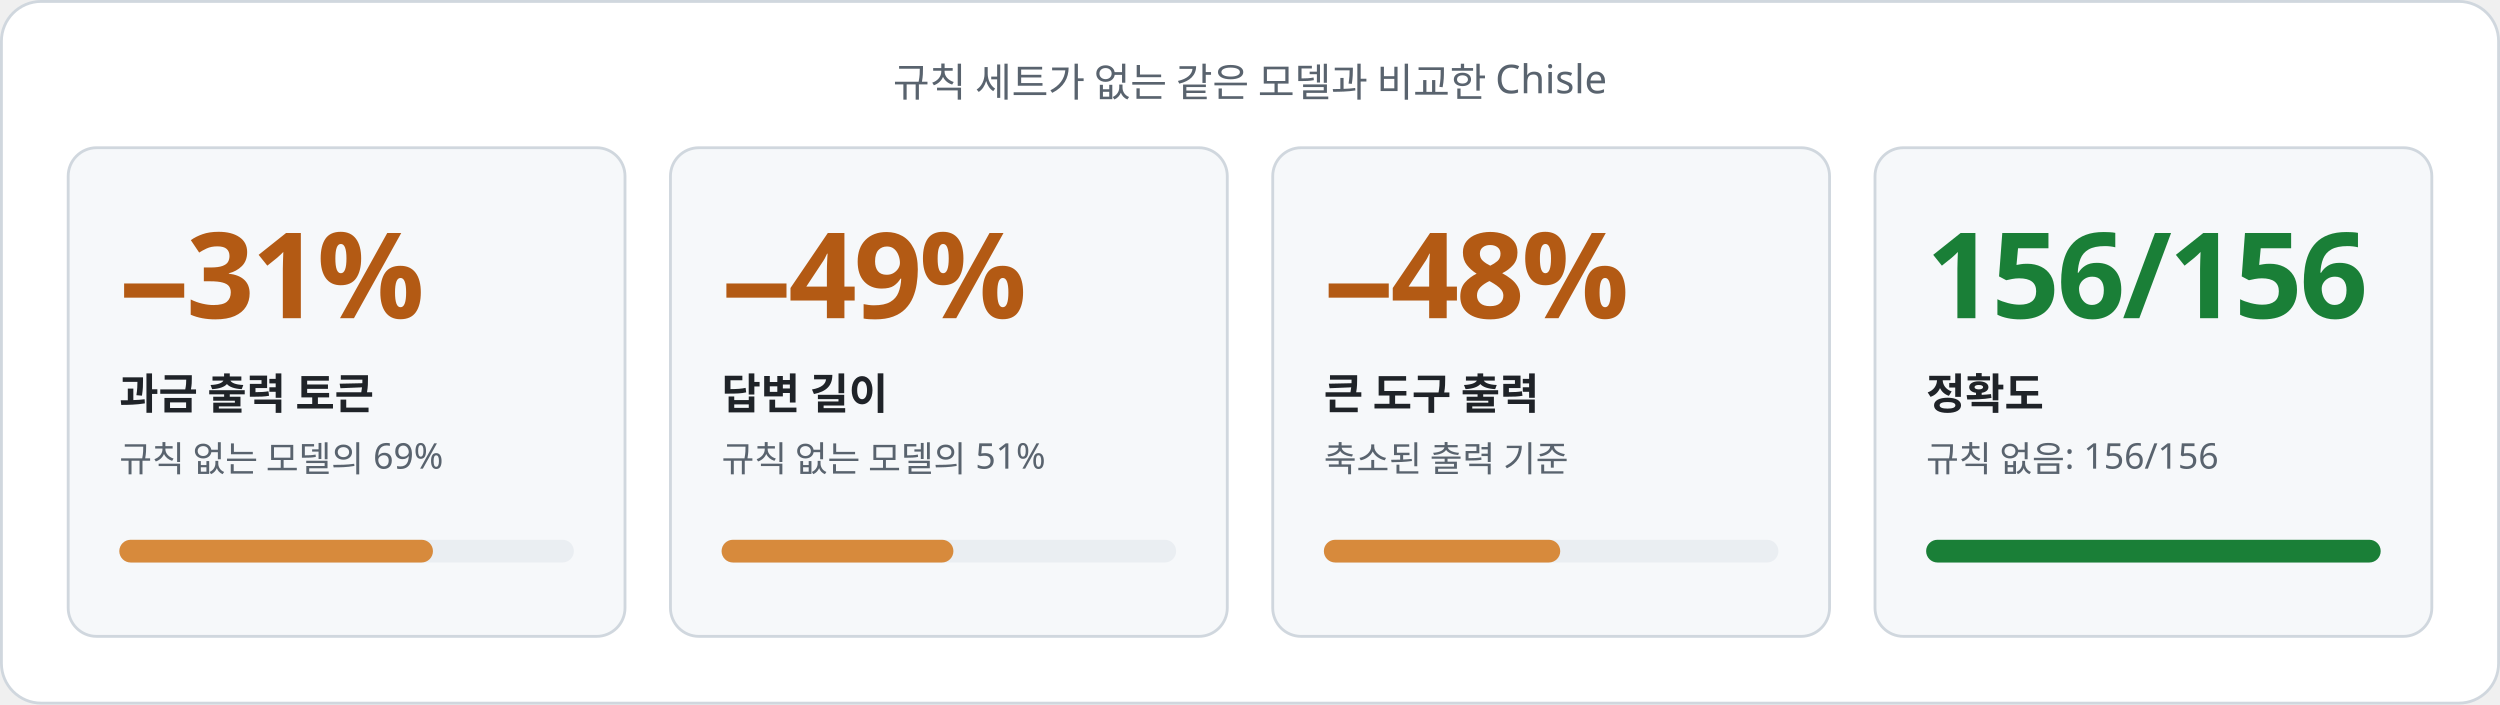
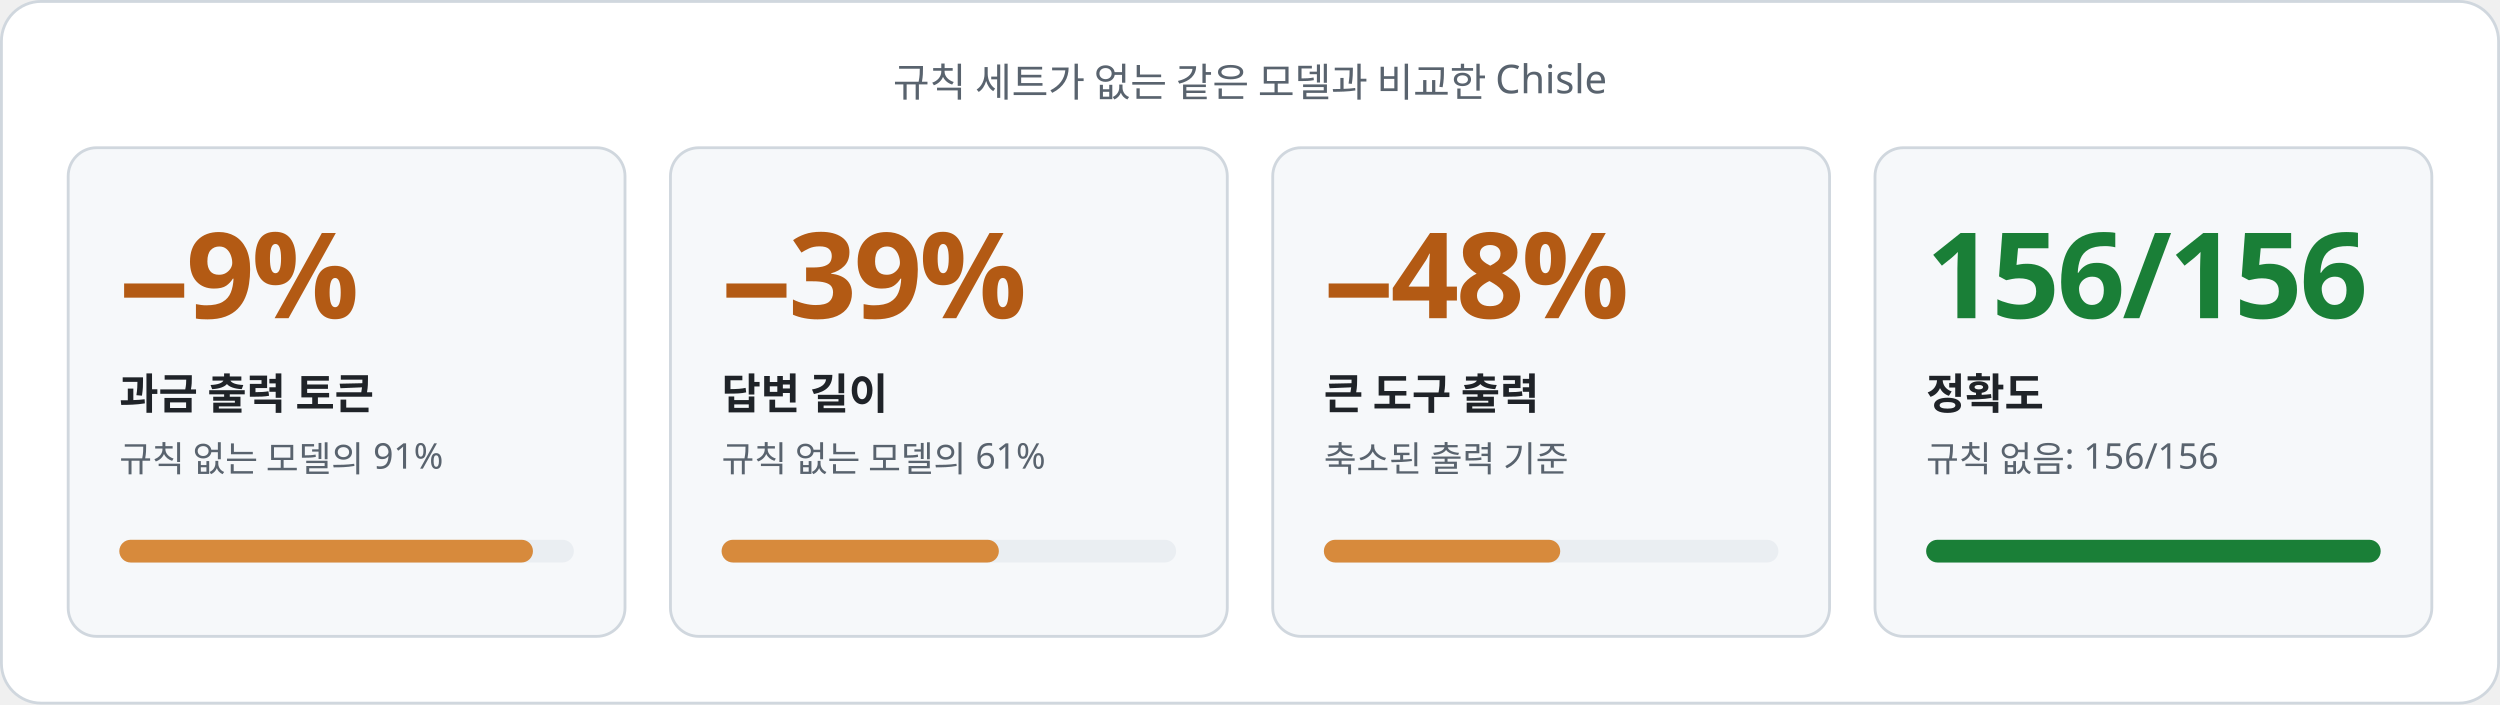
- <svg xmlns="http://www.w3.org/2000/svg" width="880" height="248" viewBox="0 0 880 248" font-family="-apple-system,BlinkMacSystemFont,'Segoe UI','Noto Sans',Helvetica,Arial,sans-serif" xml:space="preserve" role="img" aria-label="Chisle versus the same model with no ruleset: 31% fewer billed output tokens, answers 49% shorter, oversized tool output 48% smaller, accuracy 156 of 156, the same as the bare model.">
+ <svg xmlns="http://www.w3.org/2000/svg" width="880" height="248" viewBox="0 0 880 248" font-family="-apple-system,BlinkMacSystemFont,'Segoe UI','Noto Sans',Helvetica,Arial,sans-serif" xml:space="preserve" role="img" aria-label="Chisle versus the same model with no ruleset: 9% fewer billed output tokens, answers 39% shorter, oversized tool output 48% smaller, accuracy 156 of 156, the same as the bare model.">
  <rect x="0.5" y="0.5" width="879" height="247" rx="14" fill="#ffffff" stroke="#d0d7de" />
  <text x="440" y="34" font-size="14" fill="#59636e" text-anchor="middle">규칙 세트가 없는 같은 모델과 비교한 Chisle</text>
  <g>
    <animate attributeName="opacity" values="0;0;1" keyTimes="0;0.000;1" dur="0.6s" fill="freeze" />
    <animateTransform attributeName="transform" type="translate" values="0 10;0 10;0 0" keyTimes="0;0.000;1" dur="0.6s" fill="freeze" calcMode="spline" keySplines="0 0 1 1;0.2 0.7 0.2 1" />
    <rect x="24" y="52" width="196" height="172" rx="10" fill="#f6f8fa" stroke="#d0d7de" />
-     <text x="42" y="112" font-size="42" font-weight="800" letter-spacing="-1" fill="#b35a14">−31%</text>
+     <text x="42" y="112" font-size="42" font-weight="800" letter-spacing="-1" fill="#b35a14">−9%</text>
    <text x="42" y="144" font-size="15" font-weight="600" fill="#1f2328">과금 출력 토큰</text>
-     <text x="42" y="166" font-size="12.5" fill="#59636e">규칙 없는 모델의 69%</text>
+     <text x="42" y="166" font-size="12.5" fill="#59636e">규칙 없는 모델의 91%</text>
    <rect x="42" y="190" width="160" height="8" rx="4" fill="#eaeef2" />
-     <rect x="42" y="190" width="110.4" height="8" rx="4" fill="#d78a3c">
-       <animate attributeName="width" values="160;160;110.4;110.4" keyTimes="0;0.2;0.5;1" dur="5s" repeatCount="indefinite" calcMode="spline" keySplines="0.4 0 0.2 1;0.4 0 0.2 1;0.4 0 0.2 1" />
+     <rect x="42" y="190" width="145.6" height="8" rx="4" fill="#d78a3c">
+       <animate attributeName="width" values="160;160;145.6;145.6" keyTimes="0;0.2;0.5;1" dur="5s" repeatCount="indefinite" calcMode="spline" keySplines="0.4 0 0.2 1;0.4 0 0.2 1;0.4 0 0.2 1" />
    </rect>
  </g>
  <g>
    <animate attributeName="opacity" values="0;0;1" keyTimes="0;0.200;1" dur="0.75s" fill="freeze" />
    <animateTransform attributeName="transform" type="translate" values="0 10;0 10;0 0" keyTimes="0;0.200;1" dur="0.75s" fill="freeze" calcMode="spline" keySplines="0 0 1 1;0.2 0.7 0.2 1" />
    <rect x="236" y="52" width="196" height="172" rx="10" fill="#f6f8fa" stroke="#d0d7de" />
-     <text x="254" y="112" font-size="42" font-weight="800" letter-spacing="-1" fill="#b35a14">−49%</text>
+     <text x="254" y="112" font-size="42" font-weight="800" letter-spacing="-1" fill="#b35a14">−39%</text>
    <text x="254" y="144" font-size="15" font-weight="600" fill="#1f2328">답변 길이</text>
-     <text x="254" y="166" font-size="12.5" fill="#59636e">규칙 없는 모델의 51%</text>
+     <text x="254" y="166" font-size="12.5" fill="#59636e">규칙 없는 모델의 61%</text>
    <rect x="254" y="190" width="160" height="8" rx="4" fill="#eaeef2" />
-     <rect x="254" y="190" width="81.6" height="8" rx="4" fill="#d78a3c">
-       <animate attributeName="width" values="160;160;81.6;81.6" keyTimes="0;0.2;0.5;1" dur="5s" repeatCount="indefinite" calcMode="spline" keySplines="0.4 0 0.2 1;0.4 0 0.2 1;0.4 0 0.2 1" />
+     <rect x="254" y="190" width="97.6" height="8" rx="4" fill="#d78a3c">
+       <animate attributeName="width" values="160;160;97.6;97.6" keyTimes="0;0.2;0.5;1" dur="5s" repeatCount="indefinite" calcMode="spline" keySplines="0.4 0 0.2 1;0.4 0 0.2 1;0.4 0 0.2 1" />
    </rect>
  </g>
  <g>
    <animate attributeName="opacity" values="0;0;1" keyTimes="0;0.333;1" dur="0.9s" fill="freeze" />
    <animateTransform attributeName="transform" type="translate" values="0 10;0 10;0 0" keyTimes="0;0.333;1" dur="0.9s" fill="freeze" calcMode="spline" keySplines="0 0 1 1;0.2 0.7 0.2 1" />
    <rect x="448" y="52" width="196" height="172" rx="10" fill="#f6f8fa" stroke="#d0d7de" />
    <text x="466" y="112" font-size="42" font-weight="800" letter-spacing="-1" fill="#b35a14">−48%</text>
    <text x="466" y="144" font-size="15" font-weight="600" fill="#1f2328">큰 도구 출력</text>
    <text x="466" y="166" font-size="12.5" fill="#59636e">축소된 출력 기준</text>
    <rect x="466" y="190" width="160" height="8" rx="4" fill="#eaeef2" />
    <rect x="466" y="190" width="83.2" height="8" rx="4" fill="#d78a3c">
      <animate attributeName="width" values="160;160;83.2;83.2" keyTimes="0;0.2;0.5;1" dur="5s" repeatCount="indefinite" calcMode="spline" keySplines="0.4 0 0.2 1;0.4 0 0.2 1;0.4 0 0.2 1" />
    </rect>
  </g>
  <g>
    <animate attributeName="opacity" values="0;0;1" keyTimes="0;0.429;1" dur="1.05s" fill="freeze" />
    <animateTransform attributeName="transform" type="translate" values="0 10;0 10;0 0" keyTimes="0;0.429;1" dur="1.05s" fill="freeze" calcMode="spline" keySplines="0 0 1 1;0.2 0.7 0.2 1" />
    <rect x="660" y="52" width="196" height="172" rx="10" fill="#f6f8fa" stroke="#d0d7de" />
    <text x="678" y="112" font-size="42" font-weight="800" letter-spacing="-1" fill="#1a7f37">156/156</text>
    <text x="678" y="144" font-size="15" font-weight="600" fill="#1f2328">정확도</text>
    <text x="678" y="166" font-size="12.5" fill="#59636e">규칙 없음: 156/156</text>
    <rect x="678" y="190" width="160" height="8" rx="4" fill="#eaeef2" />
    <rect x="678" y="190" width="160" height="8" rx="4" fill="#1a7f37" />
  </g>
</svg>
